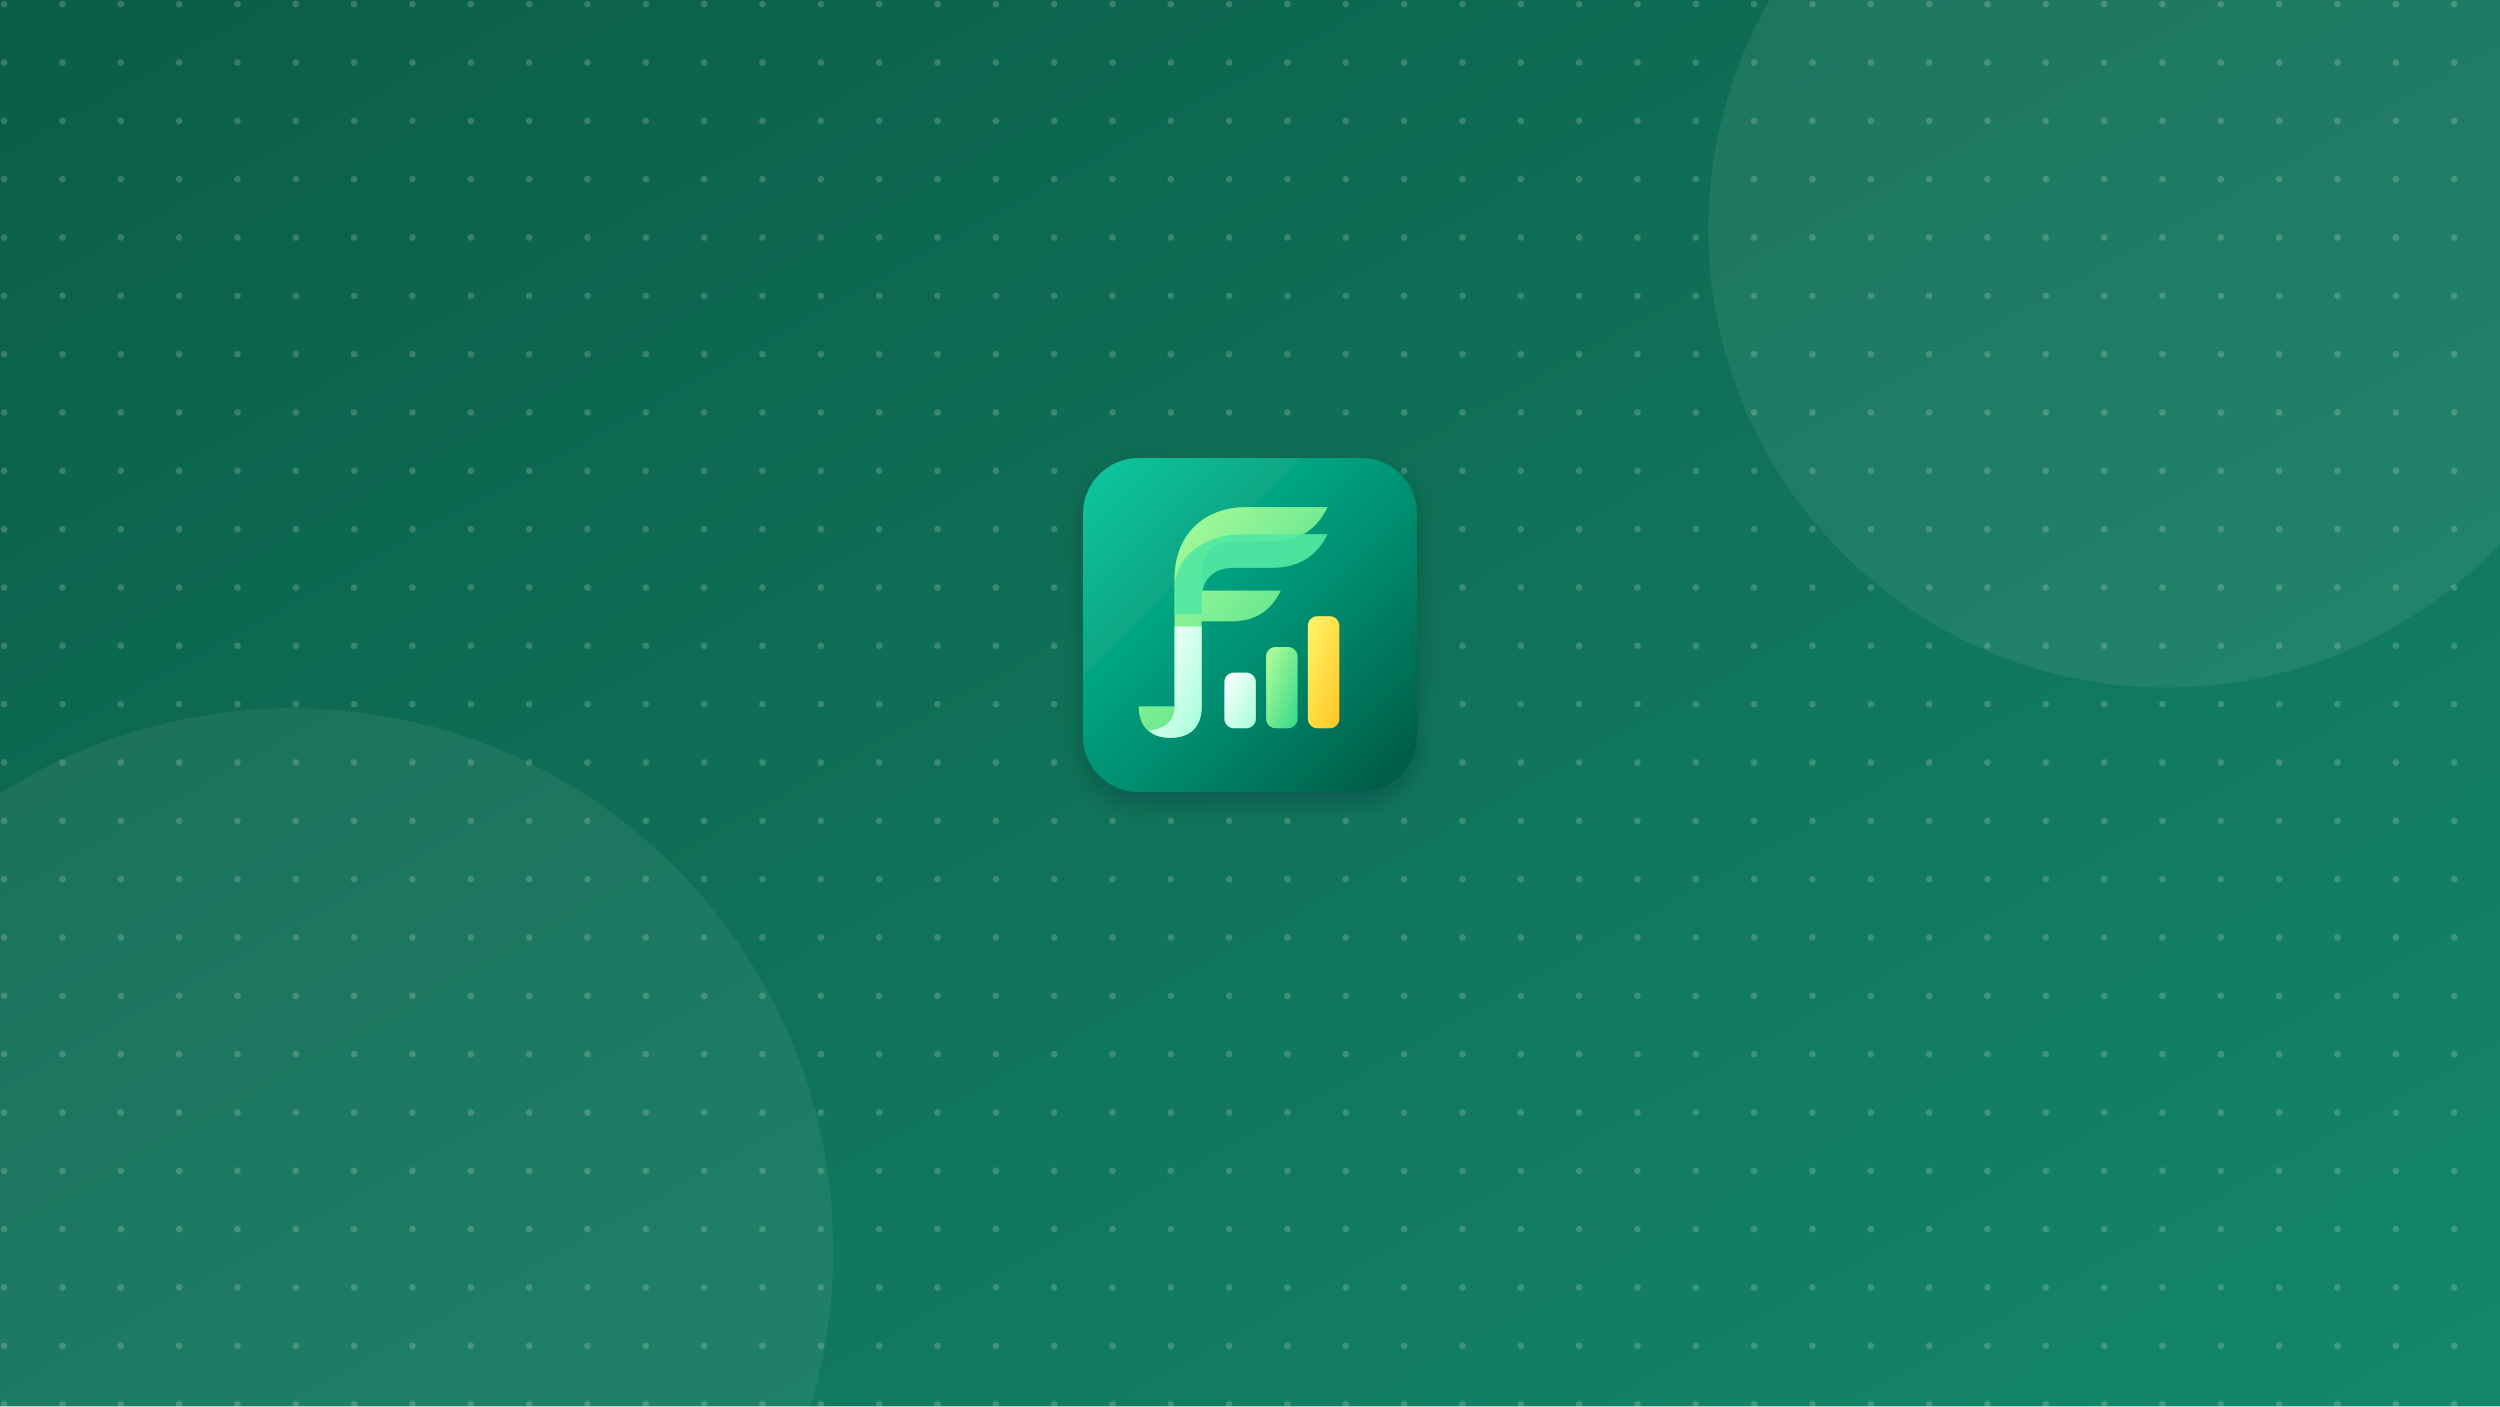
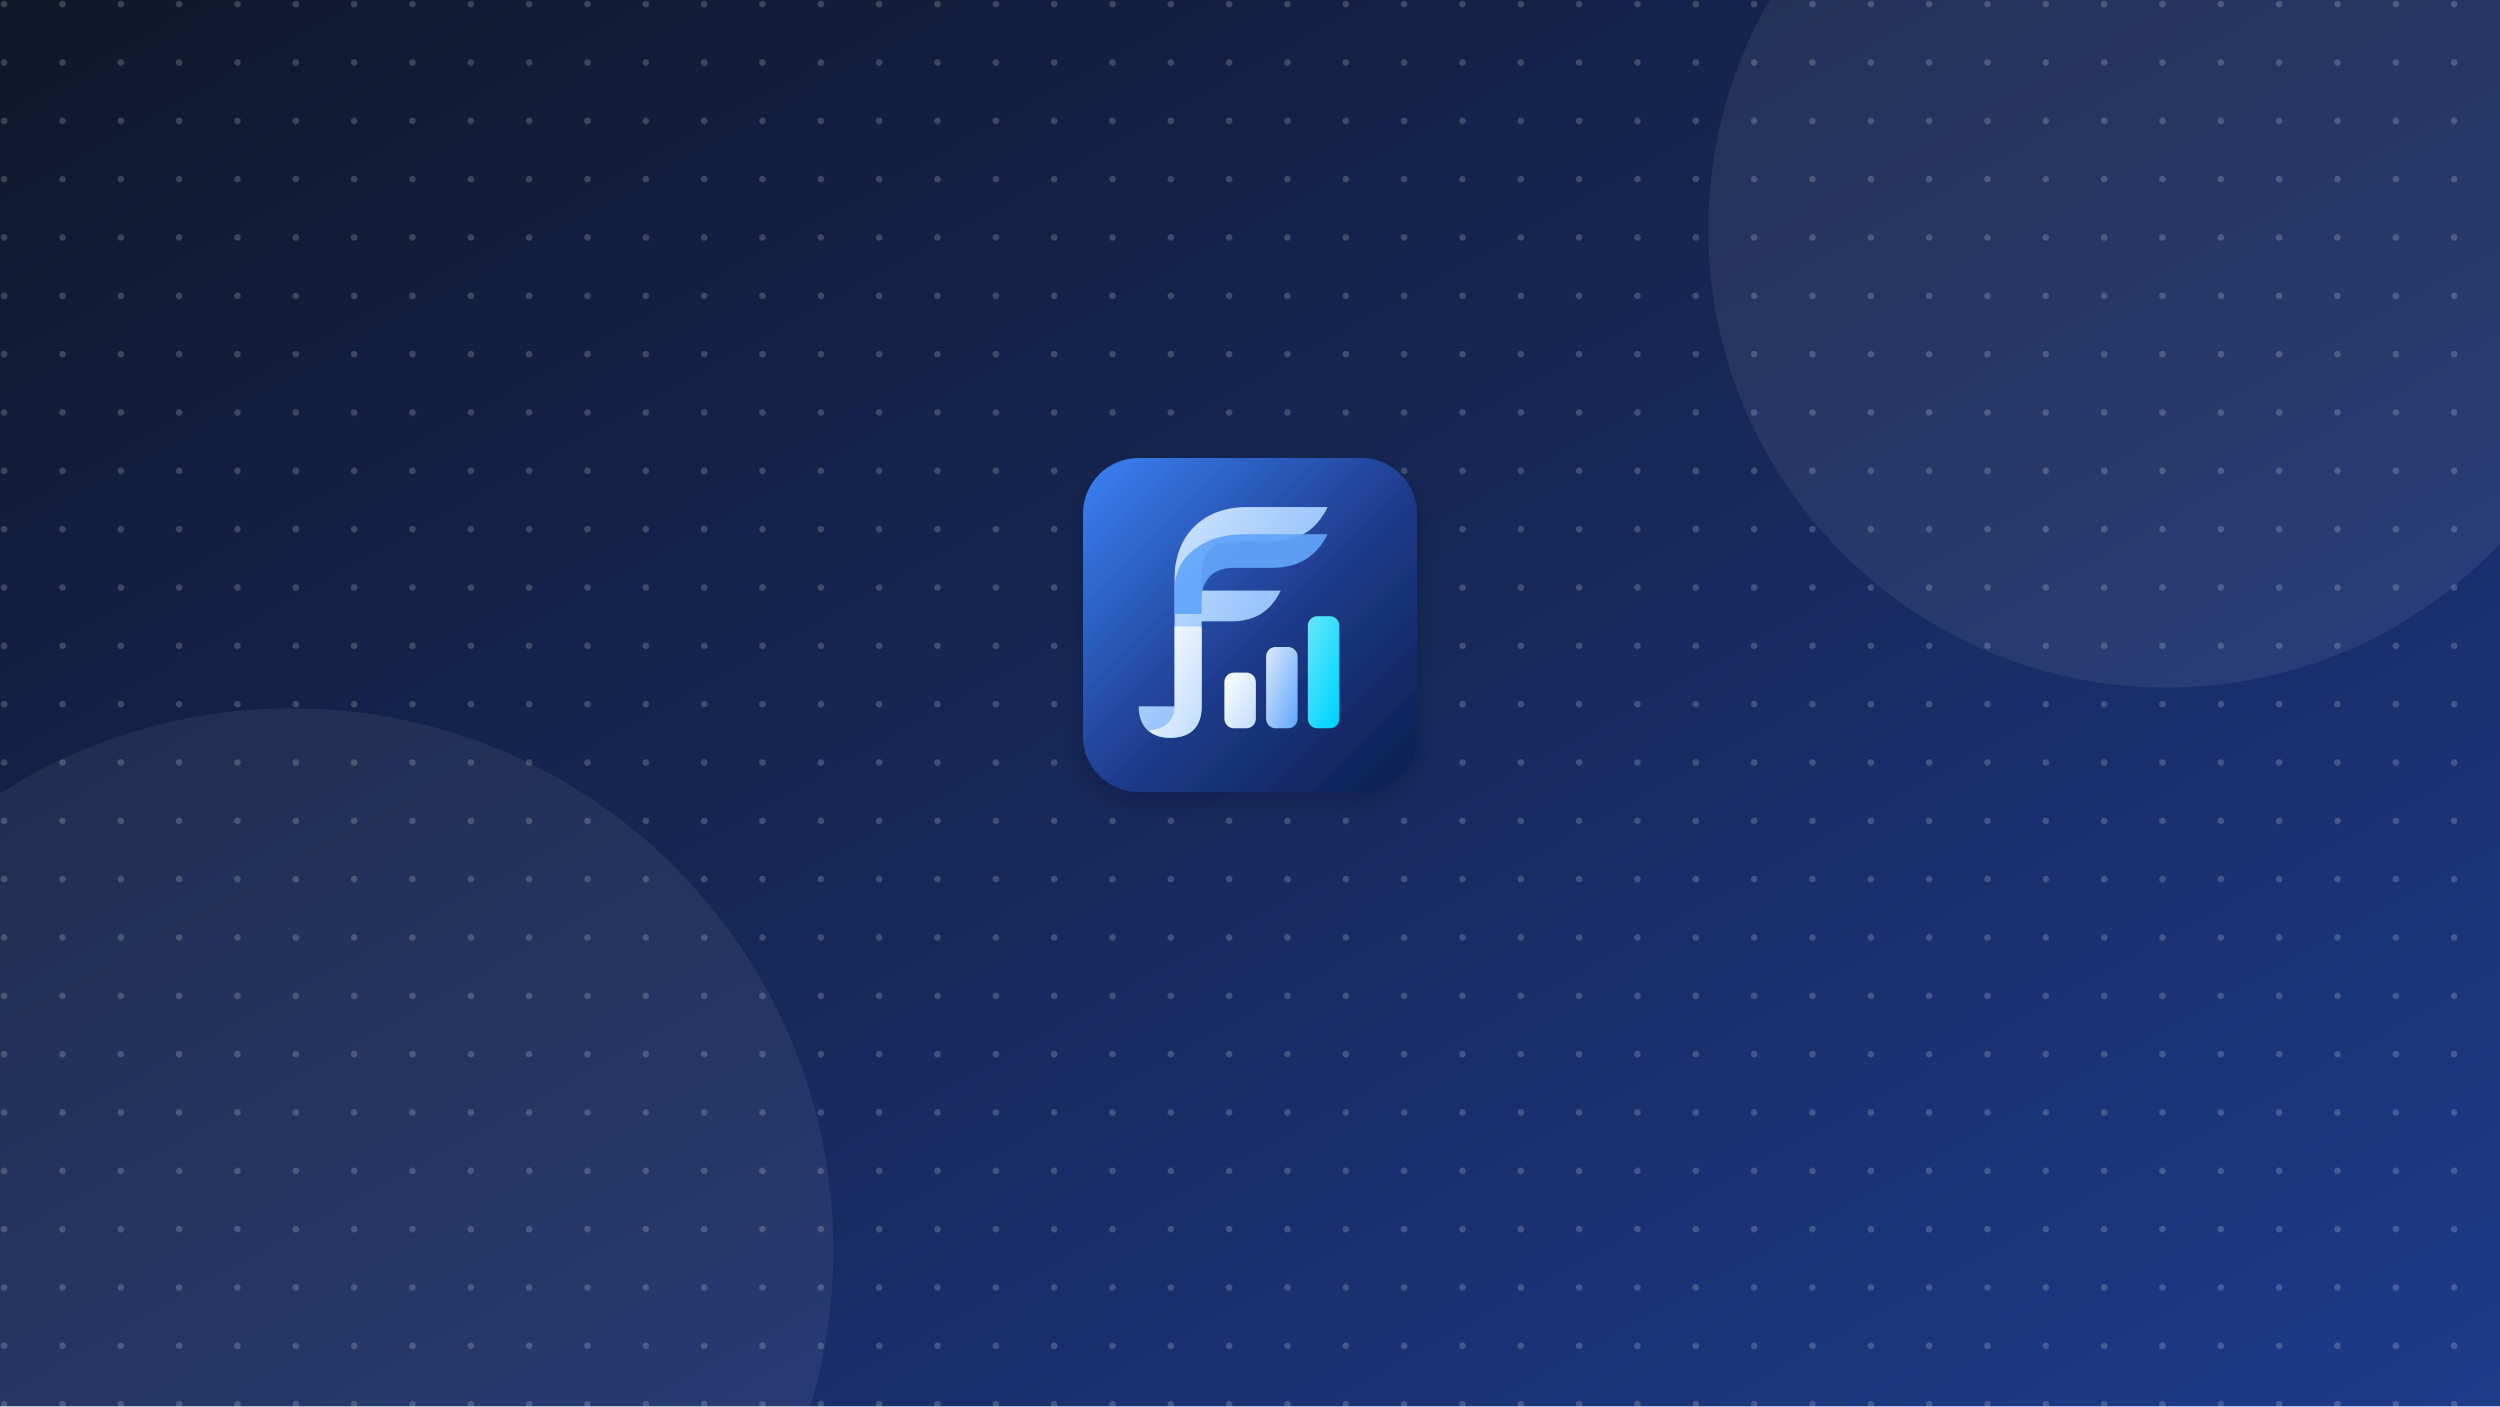
- <svg xmlns="http://www.w3.org/2000/svg" viewBox="0 0 1200 675" width="1200" height="675" role="img" aria-label="FinzoriaFinance">
+ <svg xmlns="http://www.w3.org/2000/svg" viewBox="0 0 1200 675" width="1200" height="675" role="img" aria-label="FinanceQuizWord">
  <defs>
    <linearGradient id="bg" x1="0" y1="0" x2="1" y2="1">
-       <stop offset="0" stop-color="#0b5d47" />
-       <stop offset="1" stop-color="#14876a" />
+       <stop offset="0" stop-color="#0f172a" />
+       <stop offset="1" stop-color="#1e3a8a" />
    </linearGradient>
    <linearGradient id="lgTile" x1="0" y1="0" x2="1" y2="1">
-       <stop offset="0" stop-color="#10C9A0" />
-       <stop offset="0.55" stop-color="#008F70" />
-       <stop offset="1" stop-color="#005642" />
+       <stop offset="0" stop-color="#3B82F6" />
+       <stop offset="0.55" stop-color="#1E3A8A" />
+       <stop offset="1" stop-color="#0B1F4D" />
    </linearGradient>
    <linearGradient id="lgMint" x1="0" y1="0" x2="1" y2="1">
-       <stop offset="0" stop-color="#B8FF9B" />
-       <stop offset="1" stop-color="#32D889" />
+       <stop offset="0" stop-color="#DBEAFE" />
+       <stop offset="1" stop-color="#60A5FA" />
    </linearGradient>
    <linearGradient id="lgWhiteMint" x1="0" y1="0" x2="1" y2="1">
      <stop offset="0" stop-color="#FFFFFF" />
-       <stop offset="1" stop-color="#A5FFD9" />
+       <stop offset="1" stop-color="#BFDBFE" />
    </linearGradient>
    <linearGradient id="lgGold" x1="0" y1="0" x2="0.8" y2="1">
-       <stop offset="0" stop-color="#FFF66B" />
-       <stop offset="1" stop-color="#FFC928" />
+       <stop offset="0" stop-color="#67E8F9" />
+       <stop offset="1" stop-color="#00D4FF" />
    </linearGradient>
    <pattern id="dots" width="28" height="28" patternUnits="userSpaceOnUse">
      <circle cx="2" cy="2" r="1.6" fill="#ffffff" fill-opacity="0.18" />
    </pattern>
    <filter id="sh" x="-20%" y="-20%" width="140%" height="140%">
      <feDropShadow dx="0" dy="14" stdDeviation="16" flood-color="#0b1a24" flood-opacity="0.22" />
    </filter>
  </defs>
  <rect width="1200" height="675" fill="url(#bg)" />
  <rect width="1200" height="675" fill="url(#dots)" />
  <circle cx="1040" cy="110" r="220" fill="#ffffff" fill-opacity="0.07" />
  <circle cx="140" cy="600" r="260" fill="#ffffff" fill-opacity="0.06" />
  <g transform="translate(510 210) scale(0.3515625)" filter="url(#sh)">
    <rect x="28" y="28" width="456" height="456" rx="76" fill="url(#lgTile)" />
    <path d="M153 367V192c0-58 39-97 98-97h111c-15 31-39 47-77 47h-52c-28 0-43 17-43 43v24h108c-13 27-34 42-67 42h-41v116c0 28-15 43-43 43-27 0-43-15-43-43Z" fill="url(#lgMint)" />
-     <path d="M153 209c0-31 15-52 43-66 15-8 34-11 56-11h110c-15 30-39 46-77 46h-52c-28 0-43 17-43 43v20h-37Z" fill="#53E8A2" opacity="0.92" />
+     <path d="M153 209c0-31 15-52 43-66 15-8 34-11 56-11h110c-15 30-39 46-77 46h-52c-28 0-43 17-43 43v20h-37Z" fill="#60A5FA" opacity="0.92" />
    <path d="M153 367V258h37v109c0 28-15 43-43 43-12 0-22-3-29-10 22-2 35-13 35-33Z" fill="url(#lgWhiteMint)" />
    <rect x="221" y="321" width="43" height="76" rx="13" fill="url(#lgWhiteMint)" />
    <rect x="278" y="286" width="43" height="111" rx="13" fill="url(#lgMint)" />
    <rect x="335" y="244" width="43" height="153" rx="13" fill="url(#lgGold)" />
  </g>
</svg>
